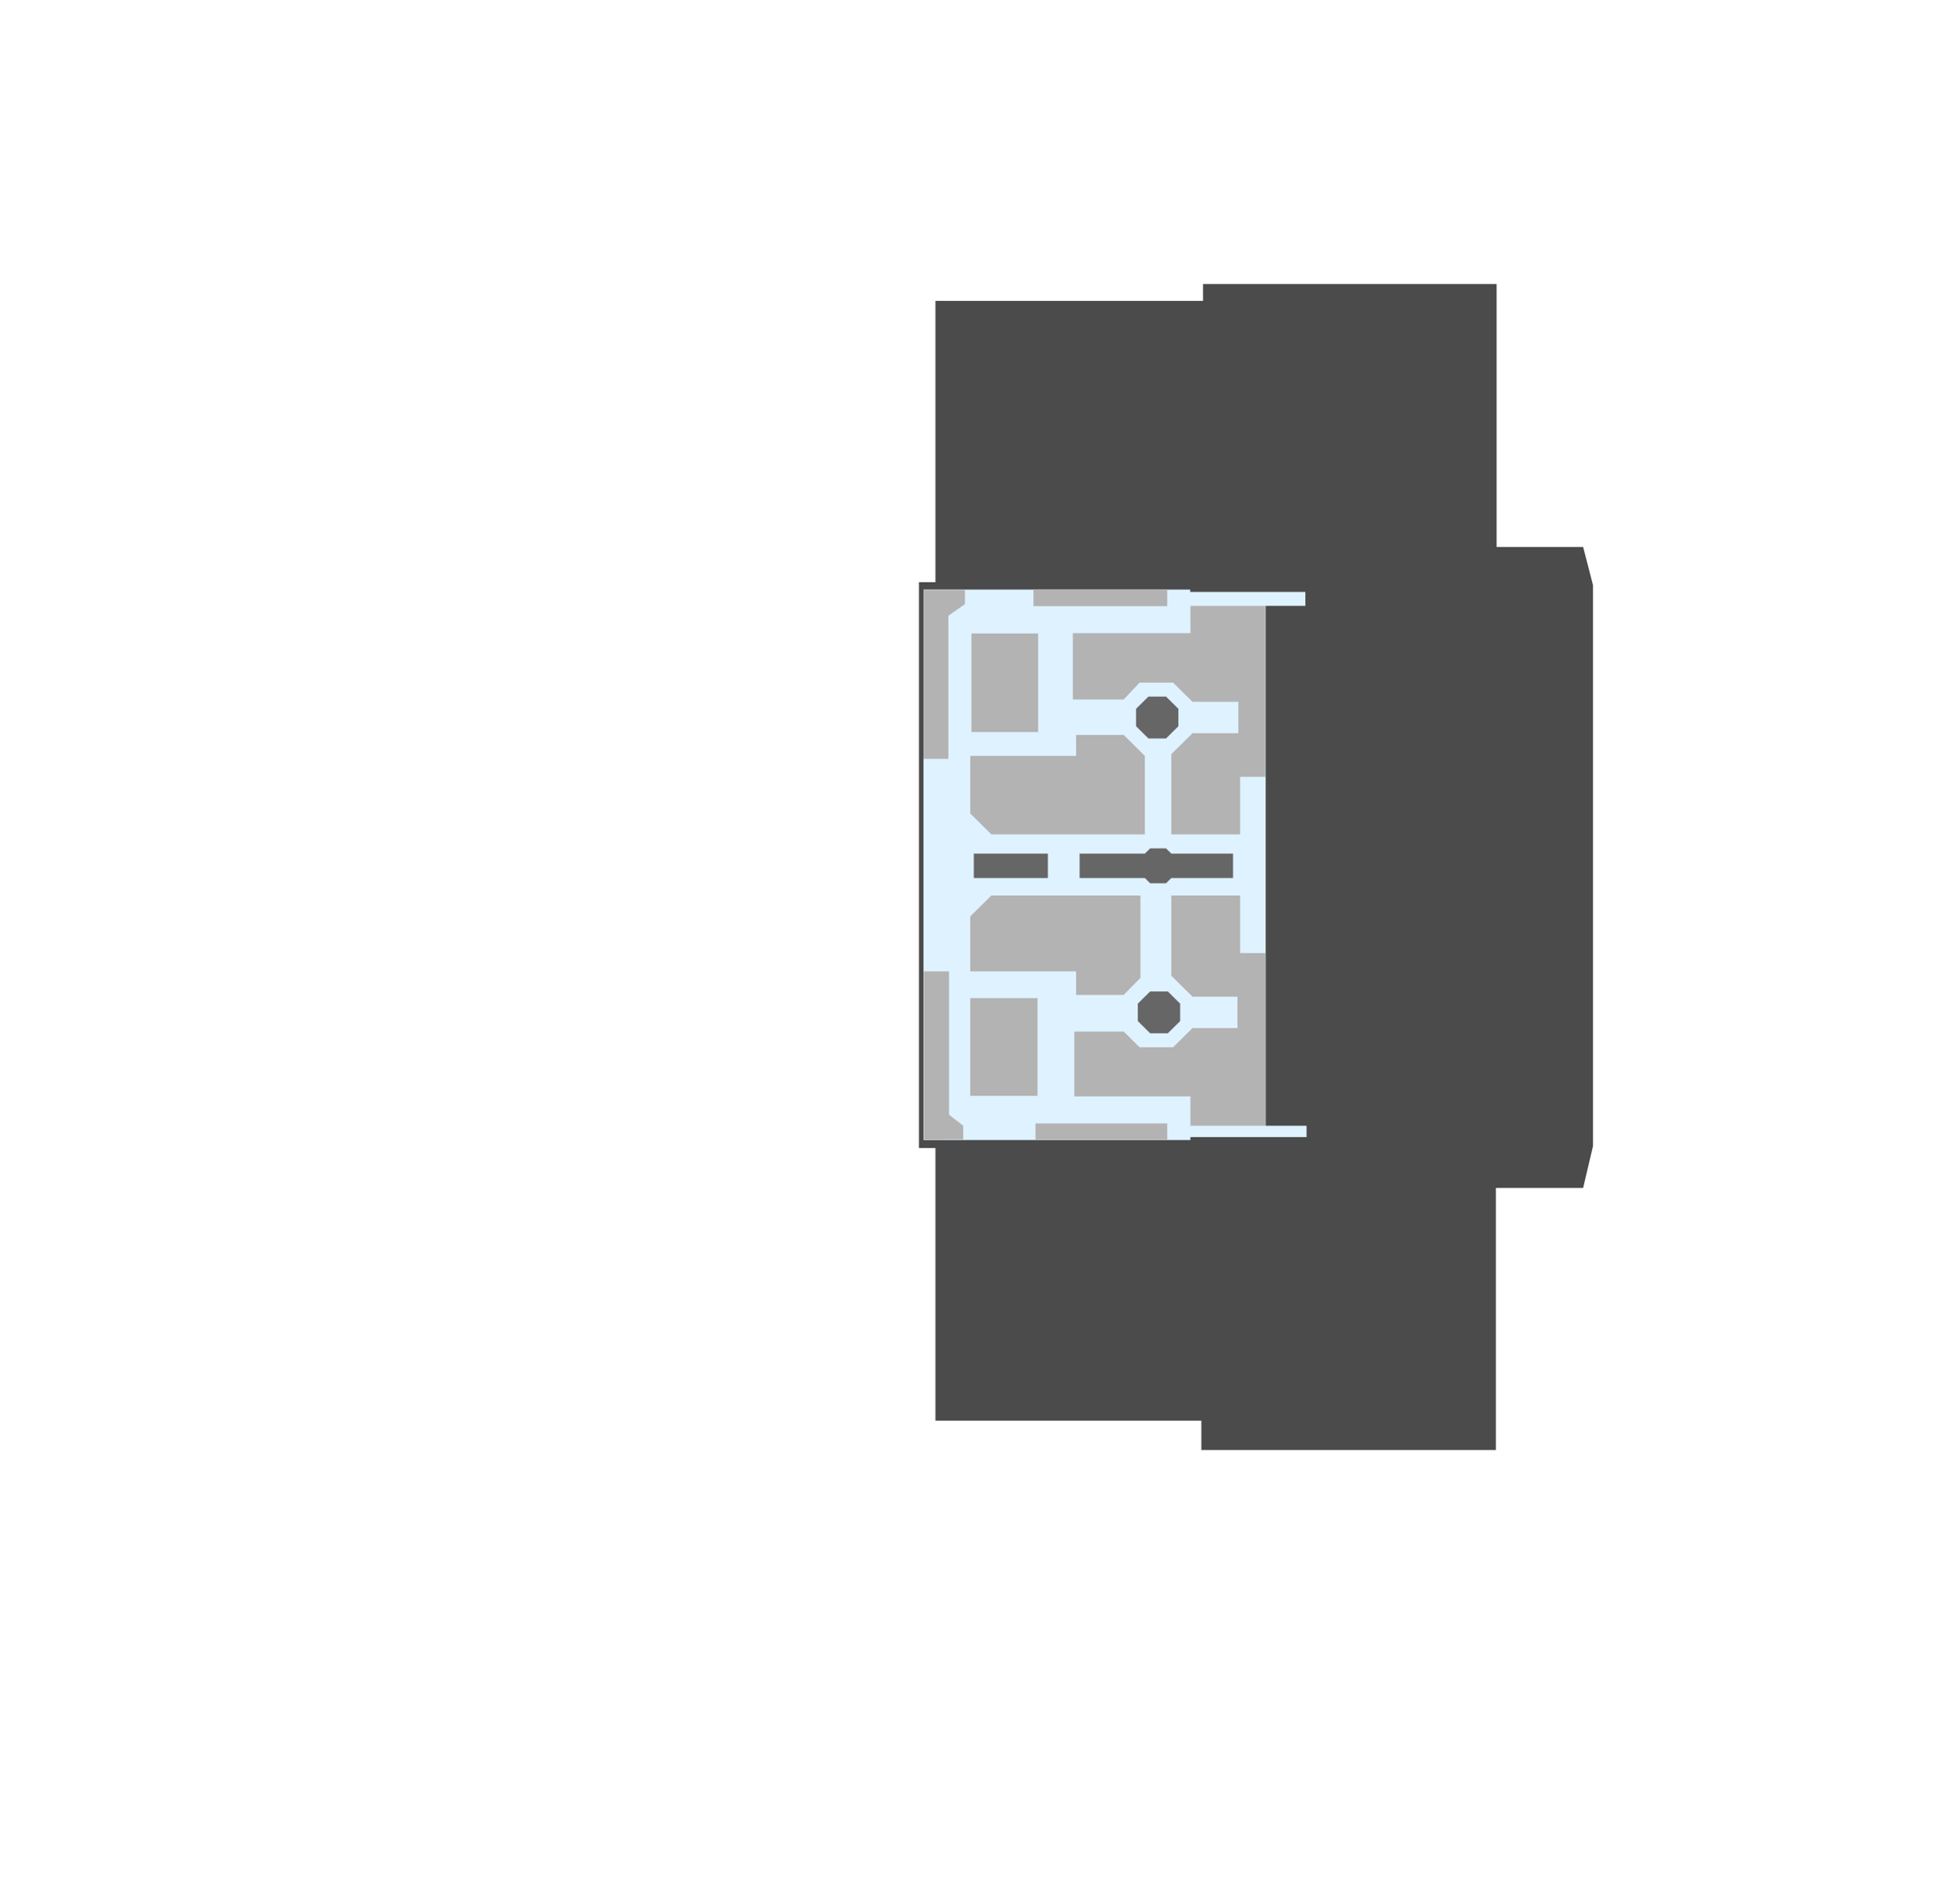
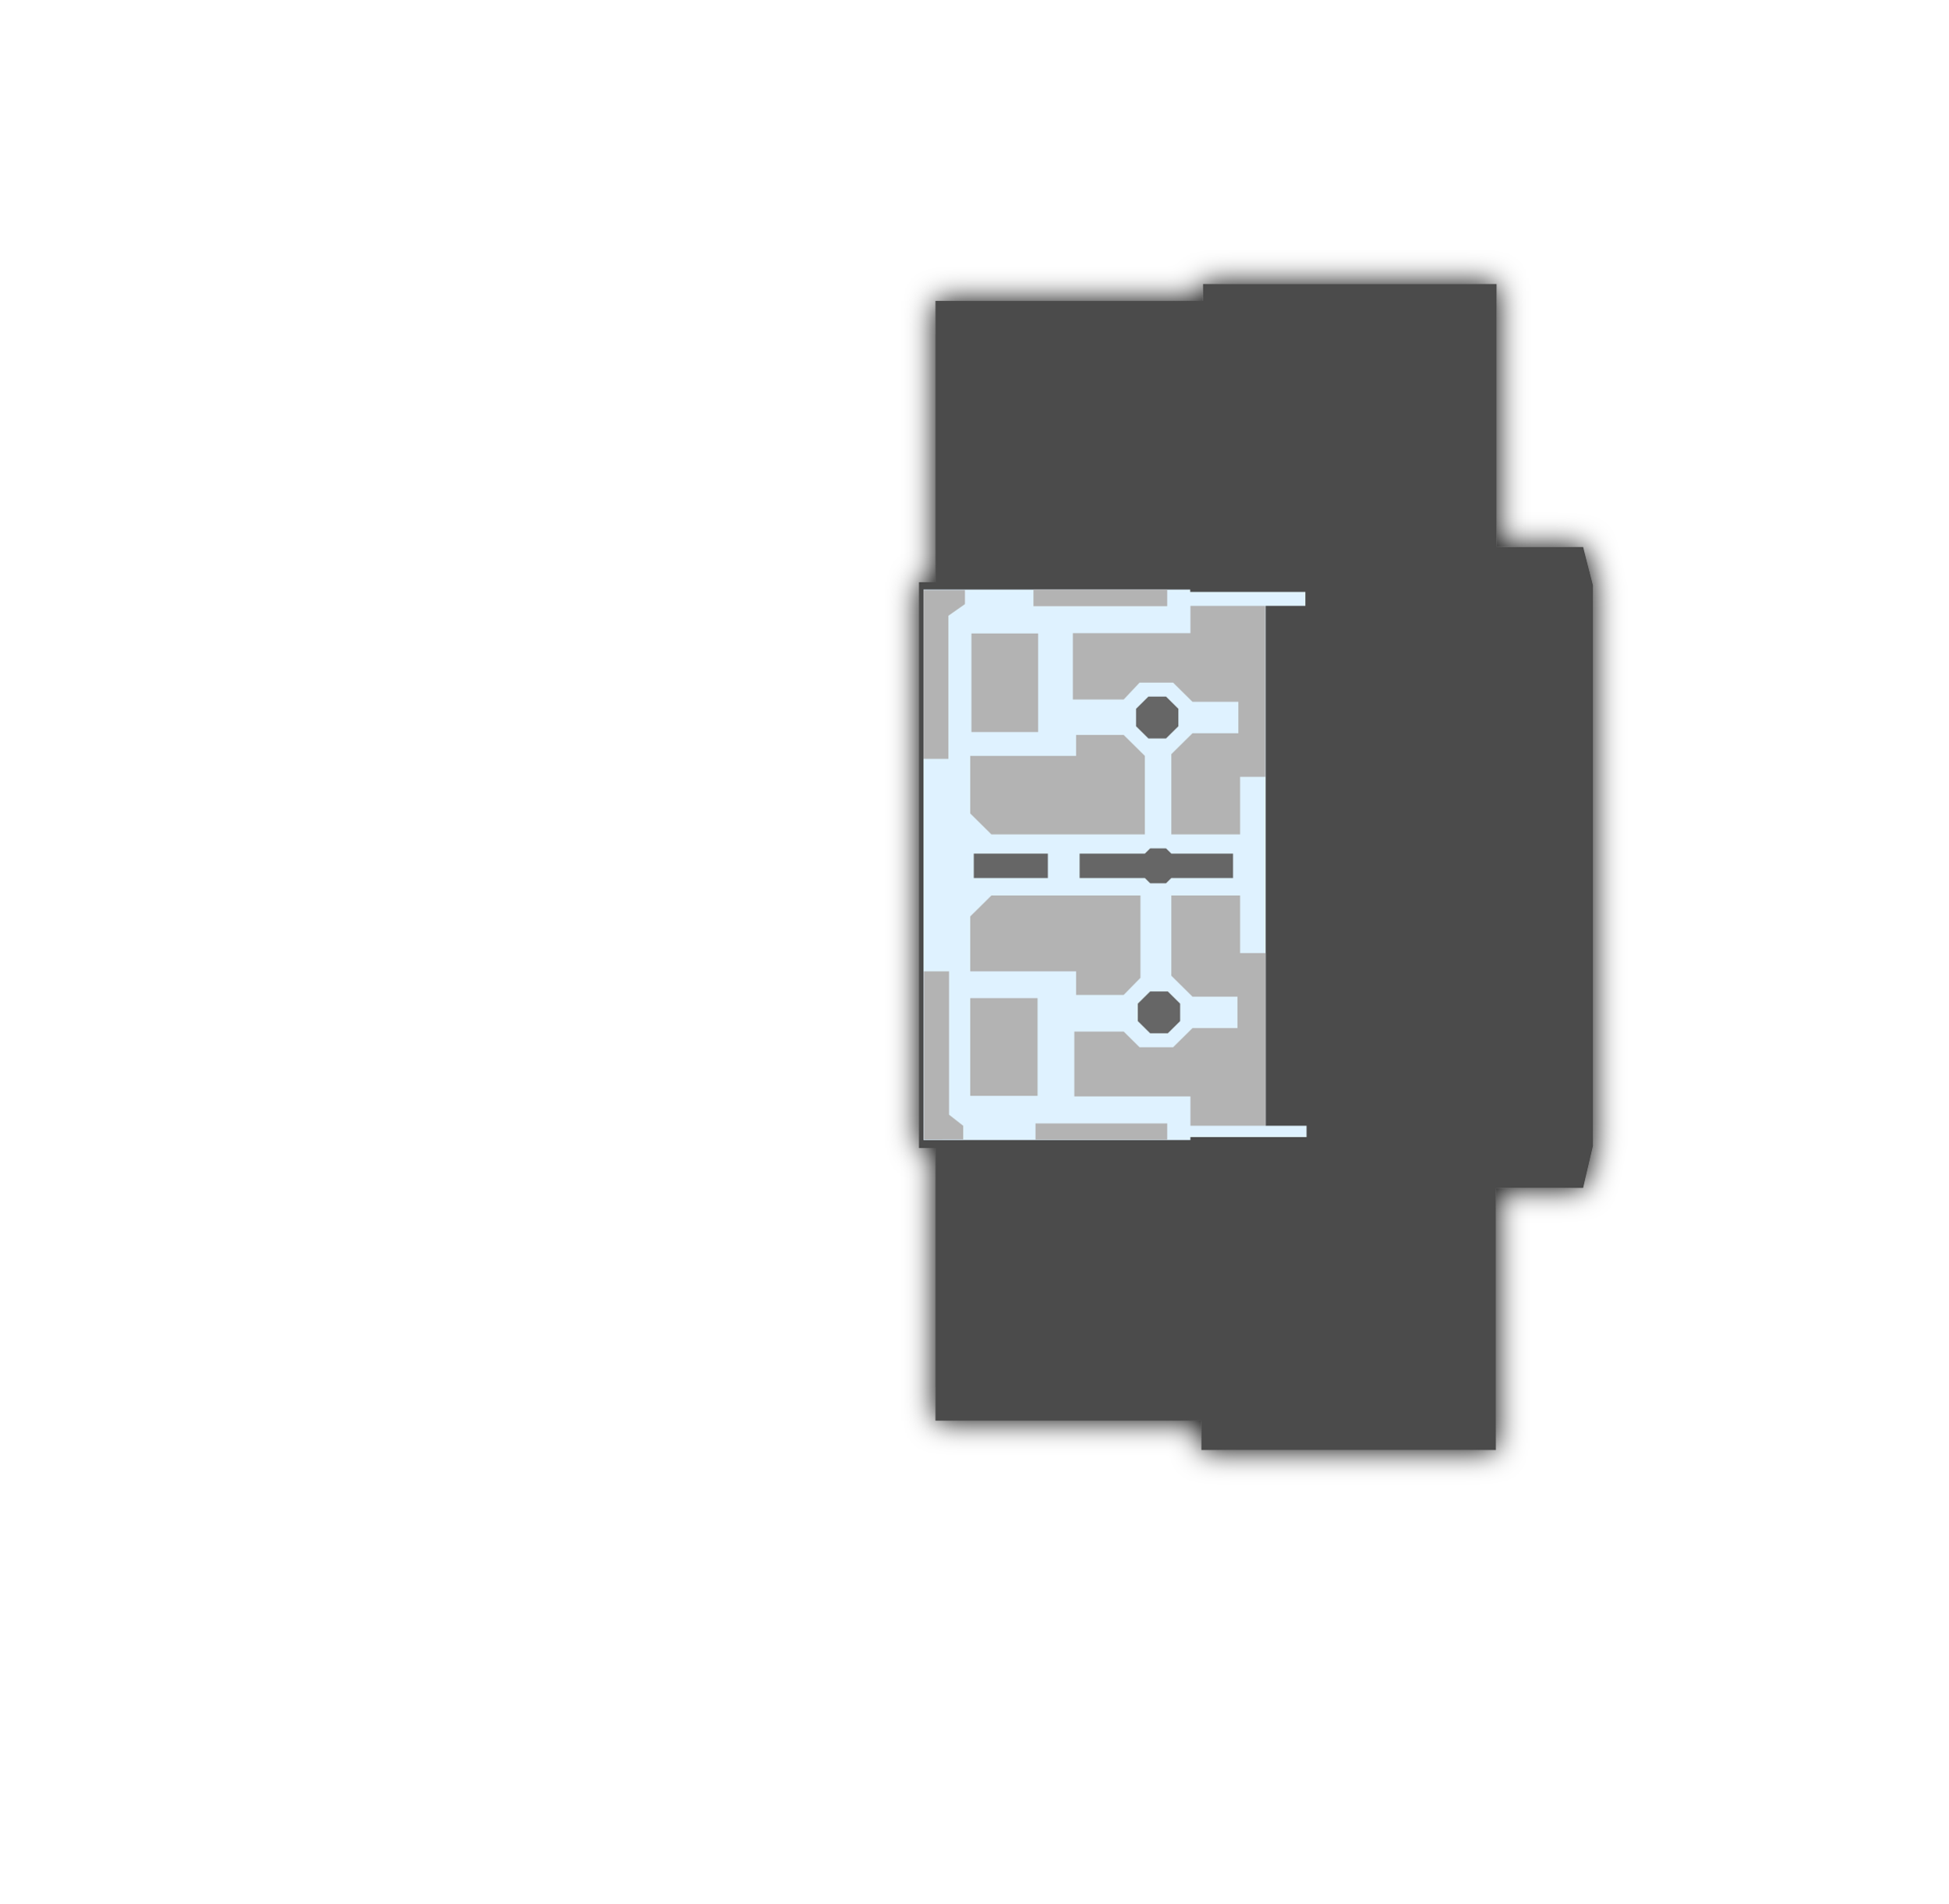
<svg xmlns="http://www.w3.org/2000/svg" xml:space="preserve" id="svg235" width="1066.004" height="1041.66" version="1.1">
  <defs id="defs4">
    <style id="style1">
-       .cls-14{fill:#4b4b4b}.cls-15{fill:#dff2ff}.cls-16{fill:#b3b3b3}.cls-18{fill:#666}
+       .cls-14{fill:#4b4b4b}.cls-15{fill:#dff2ff}.cls-16{fill:#b3b3b3}.cls-18{fill:#666}.shadow{filter:drop-shadow(0 0 8px #000)}
    </style>
  </defs>
  <g id="Second_Floor" data-name="Second Floor">
-     <g id="Structure-2" class="cls-14" data-name="Structure">
+     <g id="Structure-2" class="cls-14 shadow" data-name="Structure">
      <path d="M658.248 155.375v9.25H511.841V318.51h-9.015v309.566h9.015v149.196h145.504v16.068h161.17V649.941h47.74l5.391-22.873V320.129l-5.391-20.873h-47.359V155.375Z" />
    </g>
    <g id="Floor-2" class="cls-15" data-name="Floor">
      <path d="M505.31 322.558v301.164h146.037v-1.611h63.557v-6.187h-22.357V331.471h21.713v-7.625h-63.006v-1.288z" />
    </g>
    <g id="Enclosed_Spaces-2" class="cls-16" data-name="Enclosed Spaces">
      <path d="M640.916 489.926v43.908l11.582 11.455h24.606v17.181h-24.606l-10.617 10.5h-18.338l-8.686-8.591h-27.023v35.491h63.536v16.054h41.178v-94.498h-13.994v-31.5z" />
      <path d="M530.893 546.086v53.467h36.83v-53.467h-36.83Z" />
      <path d="m542.474 489.926-11.582 11.453v30.05h57.907v12.905h26.058l9.165-9.361v-45.047z" />
      <path d="M566.598 614.645v8.914h72.062v-8.914h-72.062Z" />
      <path d="M505.47 531.441V623.4l21.561-.032v-7.444l-7.751-6.072v-78.411z" />
      <path d="M651.37 331.471v14.937h-64.342v36.299h27.829l8.686-9.236h18.338l10.617 10.5h25.09v17.181h-25.09l-11.582 11.455v43.908h37.638v-31.5h13.833v-93.544z" />
      <path d="M531.537 346.57v53.95h36.508v-53.95h-36.508Z" />
      <path d="M588.799 402.107v11.455h-57.907v31.498l11.582 11.455h83.965v-42.953l-11.582-11.455z" />
      <path d="M565.471 322.557v9.074h73.189v-9.074h-73.189Z" />
      <path d="M505.31 322.881v92.279h13.618v-78.284l9.07-6.361v-7.634z" />
    </g>
    <g id="Openings-2" class="cls-18">
      <path d="m629.334 542.426-6.756 6.681v9.545l6.756 6.682h9.652l6.756-6.682v-9.545l-6.756-6.681z" />
      <path d="m628.369 381.107-6.756 6.682v9.545l6.756 6.681h9.65l6.756-6.681v-9.545l-6.756-6.682z" />
      <path d="m629.334 464.152-2.895 2.863H590.73v13.364h35.709l2.895 2.865h8.685l2.897-2.865h33.779v-13.364h-33.779l-2.897-2.863z" />
      <path d="M532.822 467.02v13.363h40.535V467.02h-40.535Z" />
    </g>
  </g>
</svg>
